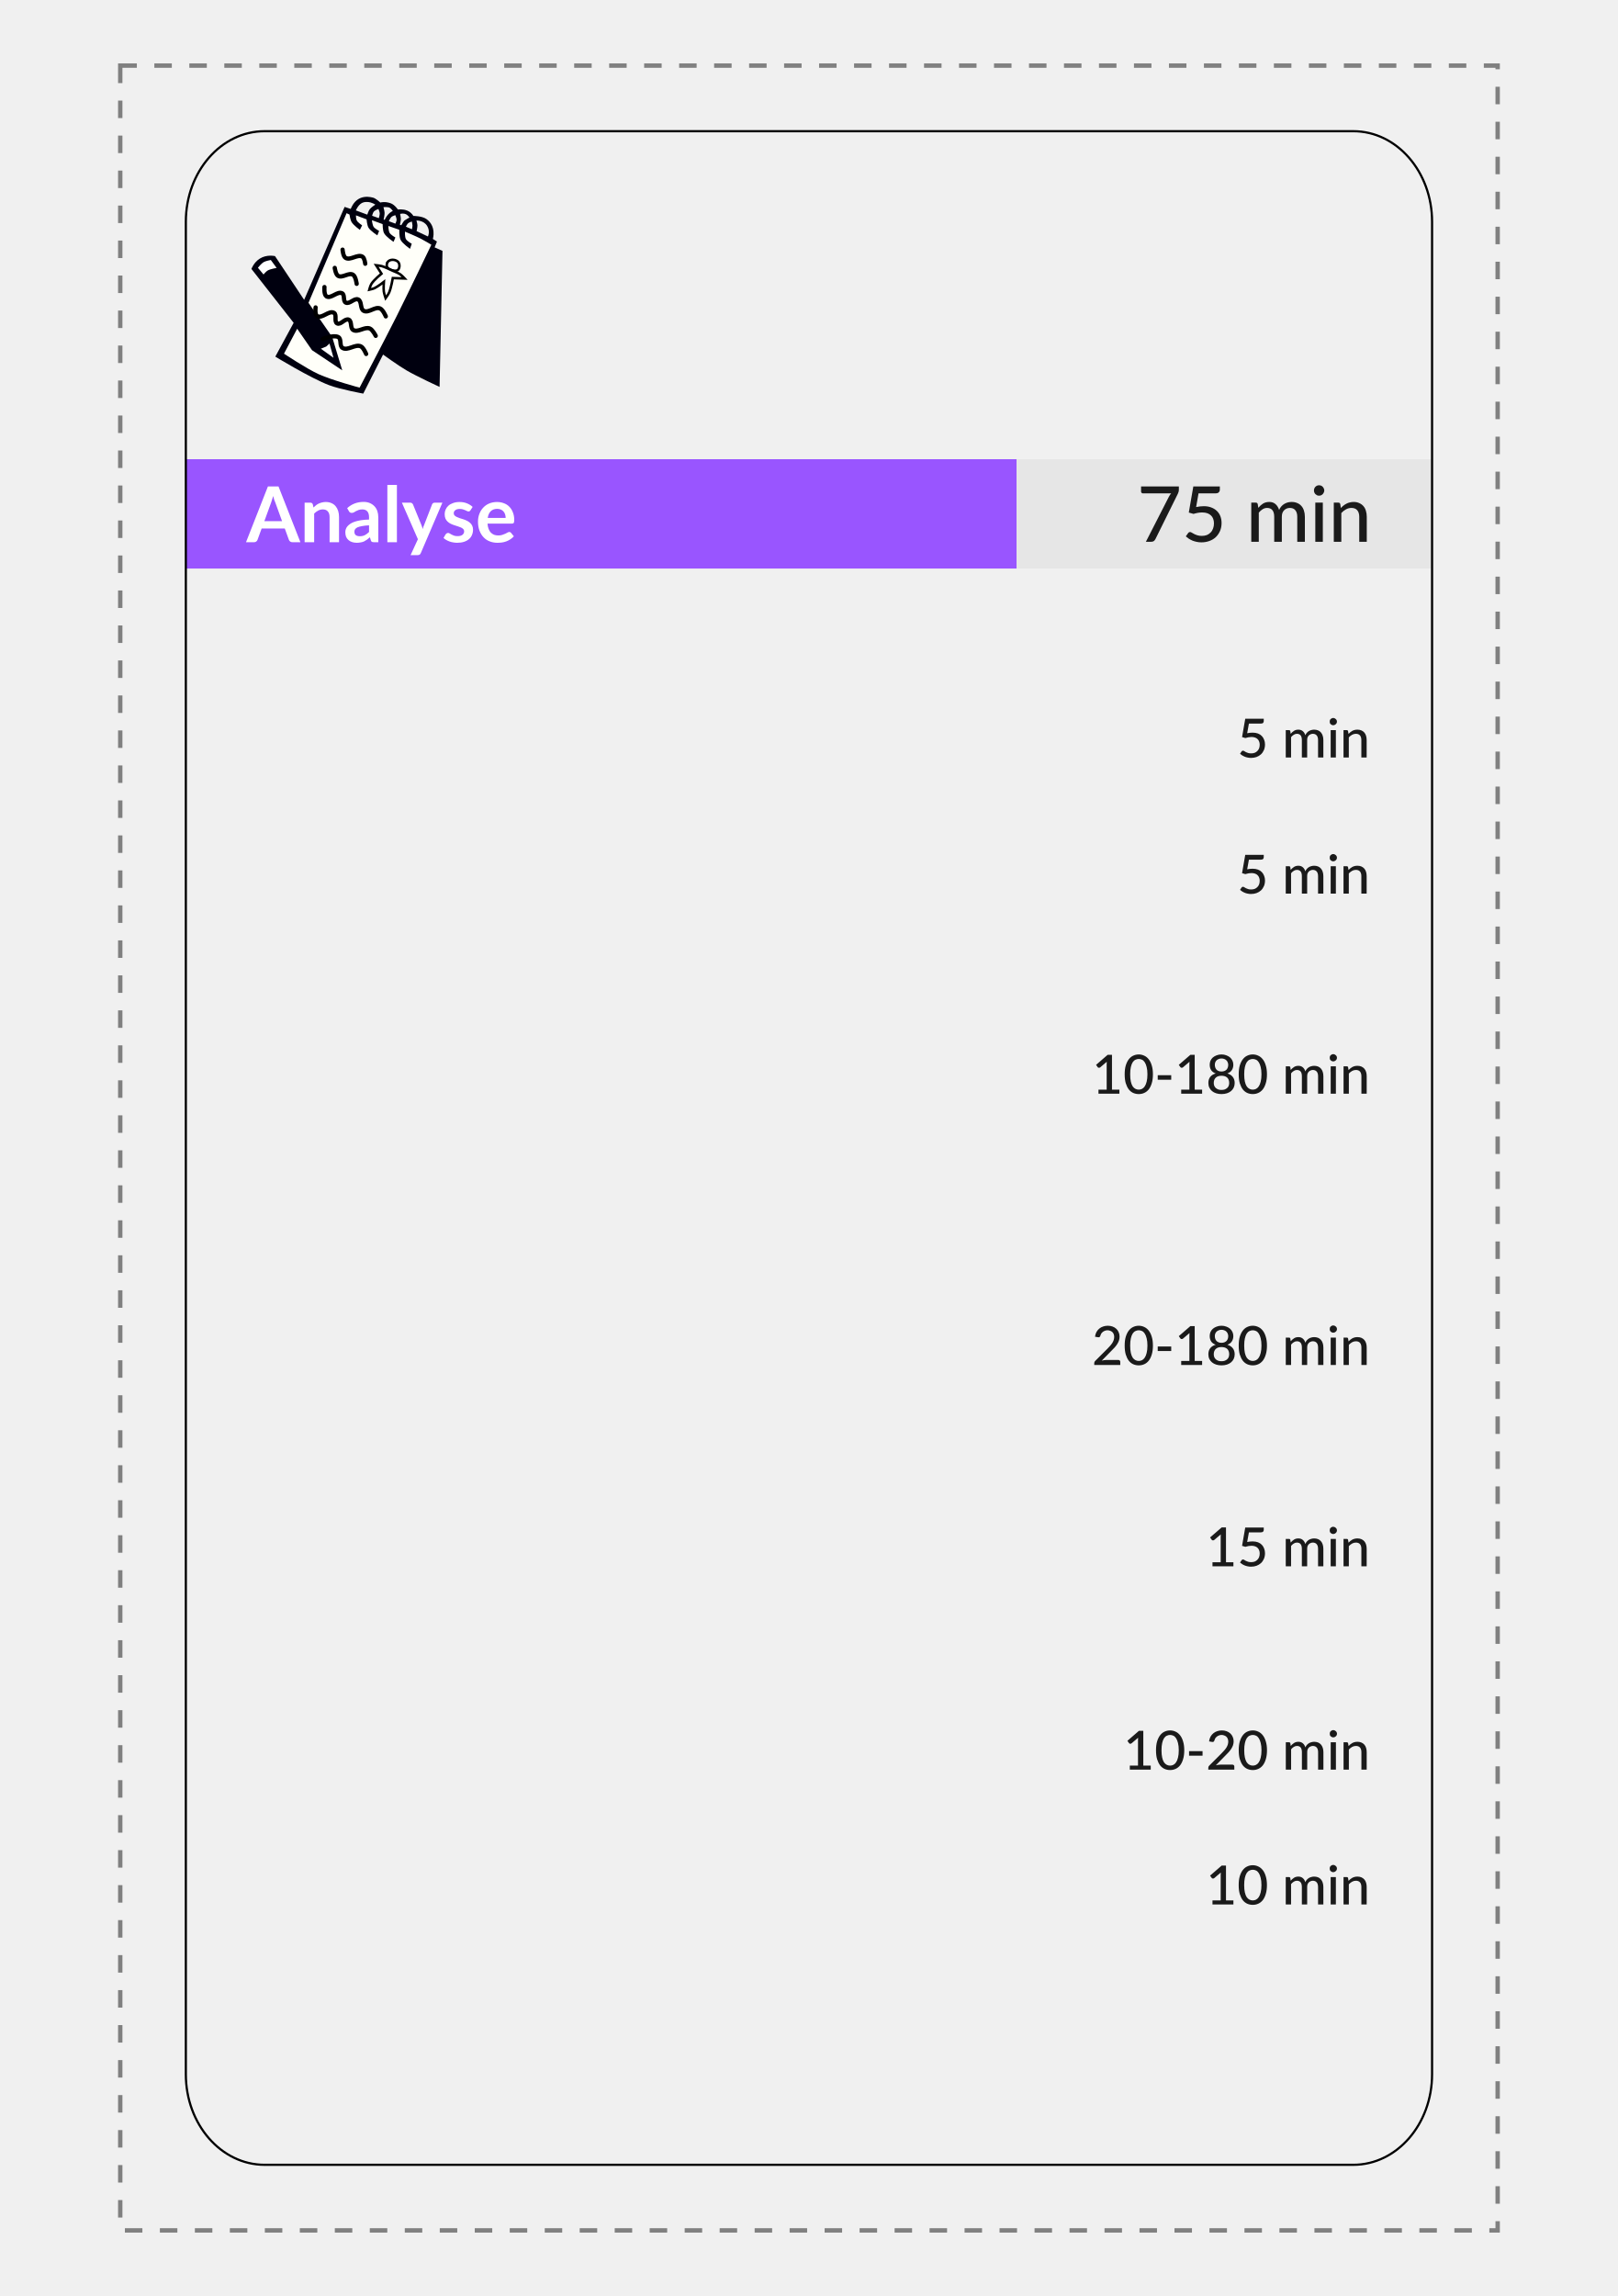
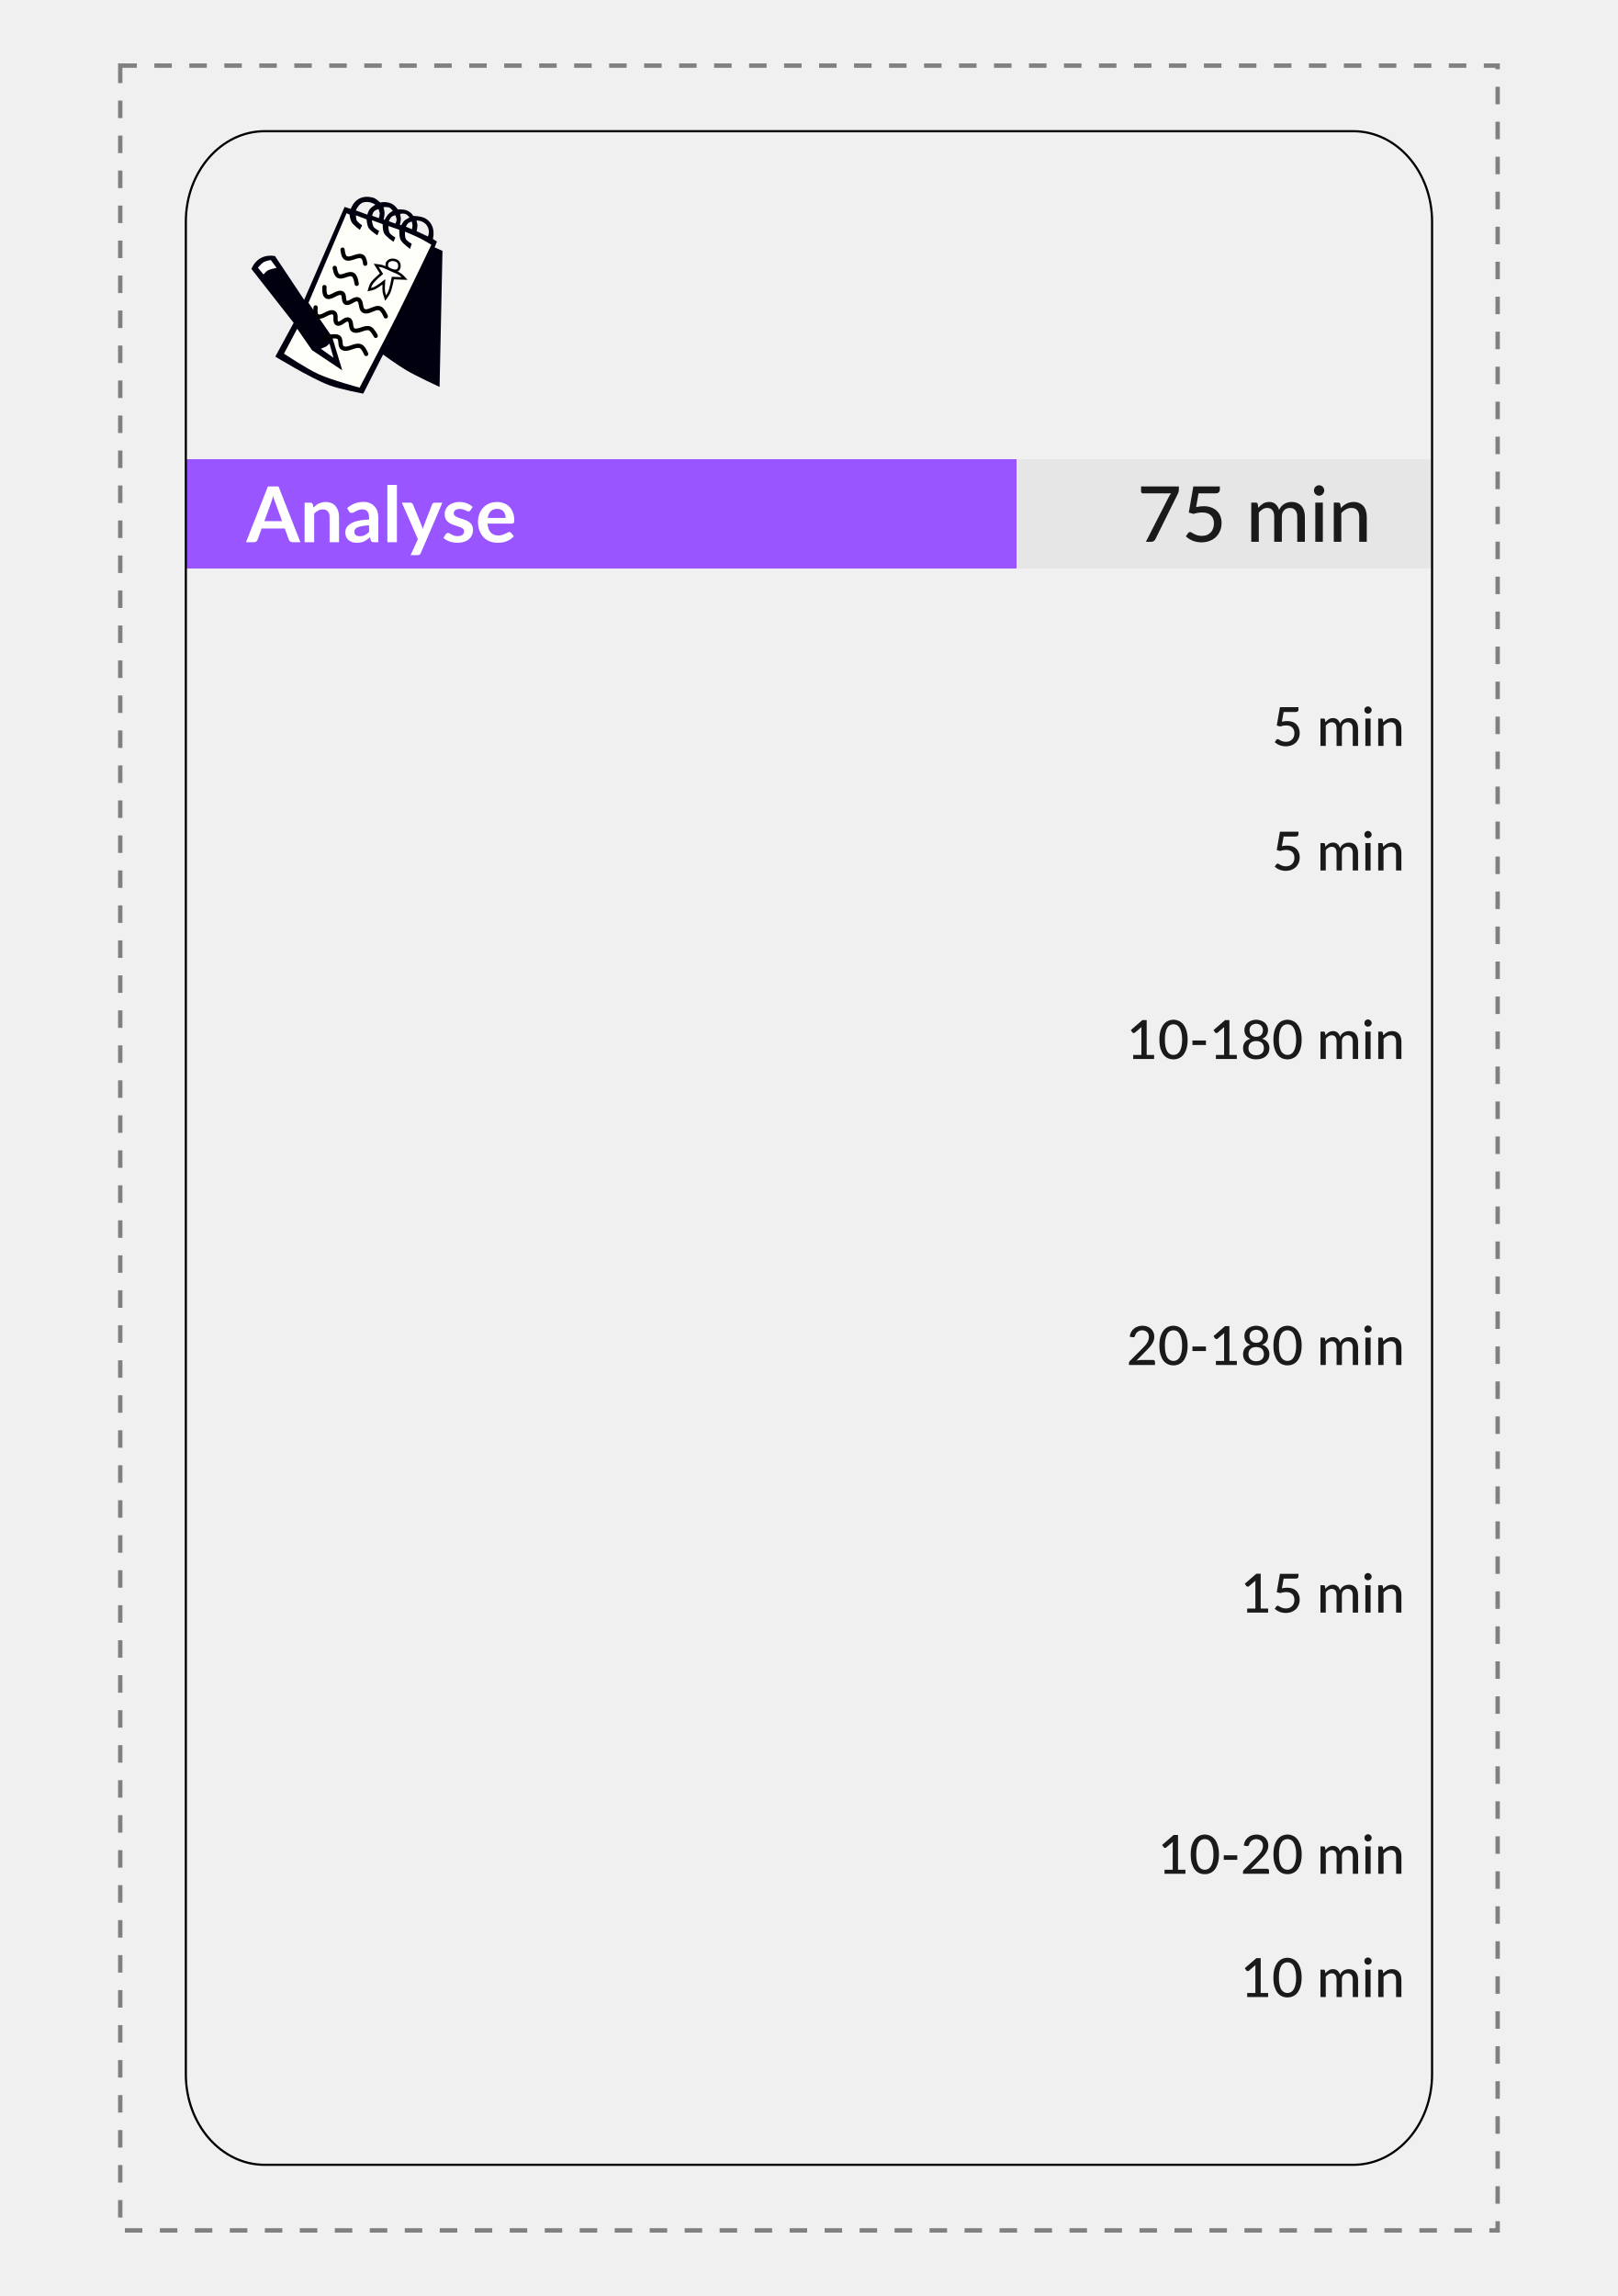
<svg xmlns="http://www.w3.org/2000/svg" xmlns:xlink="http://www.w3.org/1999/xlink" width="74mm" height="105mm" viewBox="0 0 262.205 372.047" id="svg2" version="1.1" enable-background="new">
  <defs id="defs4" />
  <g id="layer1" transform="translate(0,-680.315)" style="display:inline">
    <path style="fill:none;fill-rule:evenodd;stroke:#808080;stroke-width:0.709;stroke-linecap:butt;stroke-linejoin:miter;stroke-miterlimit:4;stroke-dasharray:2.835, 2.835;stroke-dashoffset:0;stroke-opacity:1" d="m 19.488,690.945 0,350.787 223.228,0 0,-350.787 z" id="path3350" transform="translate(4.3385302e-7,8.6660179e-6)" />
  </g>
  <g id="layer2" style="display:inline">
    <path style="fill:none;fill-opacity:1;stroke:none;stroke-width:0.709;stroke-miterlimit:4;stroke-dasharray:2.835, 2.835;stroke-dashoffset:0;stroke-opacity:1" d="m 42.884,21.259 c -7.071,0 -12.766,6.545 -12.766,14.674 l 0,38.477 201.969,0 0,-38.477 c 0,-8.129 -5.692,-14.674 -12.764,-14.674 l -176.439,0 z" id="rect4195-3" />
  </g>
  <g id="layer8" style="display:inline">
    <rect style="display:inline;fill:#9955ff;fill-opacity:1;stroke:none;stroke-width:1;stroke-miterlimit:4;stroke-dasharray:none;stroke-dashoffset:0;stroke-opacity:1" id="rect4178" width="134.646" height="17.717" x="30.118" y="74.409" />
-     <text xml:space="preserve" style="font-style:normal;font-weight:normal;font-size:11.25px;line-height:125%;font-family:sans-serif;letter-spacing:0px;word-spacing:0px;display:inline;fill:#000000;fill-opacity:1;stroke:none;stroke-width:1px;stroke-linecap:butt;stroke-linejoin:miter;stroke-opacity:1" x="39.935" y="87.861" id="text4180">
-       <tspan id="tspan4182" x="39.935" y="87.861" style="font-style:normal;font-variant:normal;font-weight:bold;font-stretch:normal;font-size:12.5px;font-family:Lato;-inkscape-font-specification:'Lato Bold';fill:#ffffff">Analyse</tspan>
+     <text xml:space="preserve" style="font-style:normal;font-weight:normal;line-height:0%;font-family:sans-serif;letter-spacing:0px;word-spacing:0px;display:inline;fill:#000000;fill-opacity:1;stroke:none;stroke-width:1px;stroke-linecap:butt;stroke-linejoin:miter;stroke-opacity:1" x="39.935" y="87.861" id="text4180">
+       <tspan id="tspan4182" x="39.935" y="87.861" style="font-style:normal;font-variant:normal;font-weight:bold;font-stretch:normal;font-size:12.5px;line-height:1.25;font-family:Lato;-inkscape-font-specification:'Lato Bold';fill:#ffffff">Analyse</tspan>
    </text>
    <rect y="74.409" x="164.764" height="17.717" width="67.323" id="rect4191" style="display:inline;fill:#e6e6e6;fill-opacity:1;stroke:none;stroke-width:1;stroke-miterlimit:4;stroke-dasharray:none;stroke-dashoffset:0;stroke-opacity:1" />
-     <text xml:space="preserve" style="font-style:normal;font-weight:normal;font-size:12.5px;line-height:125%;font-family:sans-serif;letter-spacing:0px;word-spacing:0px;fill:#1a1a1a;fill-opacity:1;stroke:none;stroke-width:1px;stroke-linecap:butt;stroke-linejoin:miter;stroke-opacity:1" x="184.268" y="87.79" id="text4193">
-       <tspan id="tspan4195" x="184.268" y="87.79" style="font-style:normal;font-variant:normal;font-weight:500;font-stretch:normal;font-size:12.5px;font-family:Lato;-inkscape-font-specification:'Lato Medium';fill:#1a1a1a">75 min</tspan>
+     <text xml:space="preserve" style="font-style:normal;font-weight:normal;line-height:0%;font-family:sans-serif;letter-spacing:0px;word-spacing:0px;fill:#1a1a1a;fill-opacity:1;stroke:none;stroke-width:1px;stroke-linecap:butt;stroke-linejoin:miter;stroke-opacity:1" x="184.268" y="87.79" id="text4193">
+       <tspan id="tspan4195" x="184.268" y="87.79" style="font-style:normal;font-variant:normal;font-weight:500;font-stretch:normal;font-size:12.5px;line-height:1.25;font-family:Lato;-inkscape-font-specification:'Lato Medium';fill:#1a1a1a">75 min</tspan>
    </text>
  </g>
  <g id="layer7">
    <path style="fill:none;fill-rule:evenodd;stroke:none;stroke-width:1px;stroke-linecap:butt;stroke-linejoin:miter;stroke-opacity:1" d="m 99.213,31.89 0,31.89 122.244,0 0,-31.89 z" id="path4300" />
-     <flowRoot xml:space="preserve" style="font-style:normal;font-weight:normal;font-size:12.5px;line-height:125%;font-family:sans-serif;text-align:end;letter-spacing:0px;word-spacing:0px;text-anchor:end;fill:#000000;fill-opacity:1;stroke:none;stroke-width:1px;stroke-linecap:butt;stroke-linejoin:miter;stroke-opacity:1" id="flowRoot4271" transform="translate(-3.4125e-4,6.249281)">
+     <flowRoot xml:space="preserve" style="font-style:normal;font-weight:normal;line-height:0.01%;font-family:sans-serif;text-align:end;letter-spacing:0px;word-spacing:0px;text-anchor:end;fill:#000000;fill-opacity:1;stroke:none;stroke-width:1px;stroke-linecap:butt;stroke-linejoin:miter;stroke-opacity:1" id="flowRoot4271" transform="translate(-3.4125e-4,6.249281)">
      <flowRegion id="flowRegion4273">
        <use x="0" y="0" xlink:href="#path4300" id="use4275" width="100%" height="100%" />
      </flowRegion>
-       <flowPara style="font-style:normal;font-variant:normal;font-weight:bold;font-stretch:normal;font-size:13.375px;font-family:Roboto;-inkscape-font-specification:'Roboto Bold';text-align:end;text-anchor:end" id="flowPara4277">Simple Ethnography</flowPara>
+       <flowPara style="font-style:normal;font-variant:normal;font-weight:bold;font-stretch:normal;font-size:13.375px;line-height:1.25;font-family:Roboto;-inkscape-font-specification:'Roboto Bold';text-align:end;text-anchor:end" id="flowPara4277">Simple Ethnography</flowPara>
    </flowRoot>
  </g>
  <g id="layer6" style="display:inline">
    <path style="fill:none;fill-rule:evenodd;stroke:none;stroke-width:1px;stroke-linecap:butt;stroke-linejoin:miter;stroke-opacity:1" d="m 40.748,31.89 0,31.89 53.15,0 0,-31.89 z" id="path4213" />
    <g transform="matrix(0.7135382,0,0,0.7135382,-175.5113,-100.2791)" id="layer29">
      <g id="g1150">
        <path id="path1096" transform="matrix(0.2645833,0,0,0.2645833,303.0802,185.2303)" d="M 98.871,0.002 C 96.594,0.039 94.315,0.537 92.188,1.729 87.244,4.497 85.25,10.416 85.25,10.416 L 80,8.666 45.25,88.416 l -25,-37.5 c 0,0 -6.952,-1.711 -13.043,2.119 C 1.965,56.332 0,61.916 0,61.916 l 36.25,46.25 -15.75,29 c 0,0 29.863,18.284 46.125,24.5 9.421,3.601 29.375,7.25 29.375,7.25 l 17,-33.5 c 0,0 13.055,9.443 20,13.5 9.171,5.357 28.5,14.25 28.5,14.25 l 2.5,-116.75 -6.75,-3 2,-5 -3.5,-2.25 c 0,0 3.334,-10.966 -5.688,-17.188 C 146.368,16.431 139,16.416 139,16.416 c 0,0 -1.548,-2.952 -5.125,-4.5 -3.815,-1.651 -8.125,-1 -8.125,-1 0,0 -2.766,-4.092 -6.062,-5.313 -5.207,-1.928 -9.062,-0.688 -9.062,-0.688 0,0 -3.779,-3.555 -6.188,-4.187 C 102.952,0.338 101.404,0.076 99.846,0.014 99.521,7.87985e-4 99.196,-0.003 98.871,0.002 Z m 0.518,4.424 c 4.072,0.14 6.955,2.312 6.955,2.312 0,0 -3.521,2.263 -4.773,3.889 -1.046,1.358 -2.121,4.686 -2.121,4.686 l -9.811,-3.625 c 0,0 2.409,-6 6.762,-6.982 1.045,-0.236 2.049,-0.312 2.988,-0.279 z M 115.342,8.805 c 1.106,0.019 2.408,0.129 3.199,0.496 1.209,0.562 2.83,2.828 2.83,2.828 0,0 -2.211,0.985 -4.08,3.08 -1.698,1.903 -2.908,4.586 -2.908,4.586 l -0.914,-0.289 c 0,0 0.877,-3.779 0.83,-5.697 -0.041,-1.681 -0.973,-4.949 -0.973,-4.949 0,0 0.91,-0.073 2.016,-0.055 z m -6.346,1.646 c 0,0 1.077,2.418 1.148,3.711 0.078,1.408 -0.795,4.154 -0.795,4.154 l -5.746,-2.033 c 0,0 0.627,-2.68 1.504,-3.668 0.985,-1.11 3.889,-2.164 3.889,-2.164 z m 21.016,3.936 c 0.814,0.014 1.753,0.156 2.672,0.572 1.582,0.717 3.006,2.828 3.006,2.828 0,0 -2.945,1.53 -4.273,2.512 -0.725,0.536 -2.789,4.104 -2.789,4.104 l -1.199,-0.449 c 0,0 0.794,-3.13 0.826,-4.73 0.03,-1.523 -0.607,-4.529 -0.607,-4.529 0,0 1.009,-0.33 2.365,-0.307 z m -6.52,1.367 c 0,0 1.167,2.597 1.148,3.977 -0.015,1.156 -1.051,3.307 -1.051,3.307 l -5.641,-2.078 c 0,0 1.188,-2.742 2.271,-3.703 0.898,-0.796 3.271,-1.502 3.271,-1.502 z m 18.17,4.58 c 0,0 6.088,-0.264 9.115,4.555 2.951,4.698 0.732,9.162 0.732,9.162 l -9.723,-4.598 c 0,0 0.753,-3.283 0.707,-4.949 -0.039,-1.417 -0.832,-4.17 -0.832,-4.17 z m -3.98,0.863 c 0,0 0.587,2.382 0.592,3.598 0.004,1.039 -0.482,3.078 -0.482,3.078 l -5.195,-2.221 c 0,0 0.992,-2.152 1.855,-2.916 0.893,-0.79 3.23,-1.539 3.23,-1.539 z" style="fill:#00000f;fill-opacity:1;stroke:none;stroke-width:1px;stroke-linecap:butt;stroke-linejoin:miter;stroke-opacity:1" />
        <path style="fill:#ffffff;fill-opacity:1;stroke:none;stroke-width:0.265px;stroke-linecap:butt;stroke-linejoin:miter;stroke-opacity:1" d="m 304.553,201.342 c 0,0 0.769,-0.963 1.288,-1.27 0.492,-0.291 1.643,-0.49 1.643,-0.49 l 1.317,1.8 c 0,0 -1.414,0.231 -2.023,0.58 -0.381,0.218 -0.953,0.908 -0.953,0.908 z" id="path1098" />
        <path style="fill:#ffffff;fill-opacity:1;stroke:none;stroke-width:0.265px;stroke-linecap:butt;stroke-linejoin:miter;stroke-opacity:1" d="m 318.846,219.73 1.216,-0.491 0.748,-0.678 0.912,3.227 z" id="path1100" />
        <path style="fill:#fffff9;fill-opacity:1;stroke:none;stroke-width:0.265px;stroke-linecap:butt;stroke-linejoin:miter;stroke-opacity:1" d="m 316.04,209.3 5.379,7.764 2.292,7.577 -6.876,-4.584 -3.368,-4.864 -2.993,5.659 c 0,0 5.116,3.413 7.905,4.677 2.959,1.342 9.261,3.04 9.261,3.04 0,0 5.62,-10.66 8.325,-16.043 2.732,-5.436 7.982,-16.412 7.982,-16.412 0,0 -1.583,-0.956 -2.407,-1.374 -1.168,-0.592 -3.587,-1.602 -3.587,-1.602 0,0 -0.065,1.19 0.21,1.684 0.278,0.499 1.333,1.076 1.333,1.076 l -0.398,1.146 c 0,0 -1.706,-1.171 -2.152,-2.058 -0.342,-0.681 -0.281,-2.268 -0.281,-2.268 l -2.479,-0.865 c 0,0 0.01,1.111 0.281,1.567 0.286,0.482 1.31,1.052 1.31,1.052 l -0.421,0.982 c 0,0 -1.691,-1.11 -2.152,-1.964 -0.33,-0.611 -0.327,-2.058 -0.327,-2.058 l -2.432,-0.889 c 0,0 0.104,1.087 0.398,1.52 0.288,0.424 1.239,0.912 1.239,0.912 l -0.398,1.006 c 0,0 -1.552,-0.974 -2.011,-1.731 -0.336,-0.554 -0.444,-1.894 -0.444,-1.894 l -2.409,-0.912 c 0,0 -0.001,0.822 0.187,1.169 0.261,0.48 1.216,1.099 1.216,1.099 l -0.515,1.029 c 0,0 -1.426,-1.024 -1.871,-1.754 -0.312,-0.512 -0.491,-1.731 -0.491,-1.731 l -0.655,-0.304 z" id="path1102" />
        <path style="fill:none;stroke:#000000;stroke-width:0.965;stroke-linecap:round;stroke-linejoin:miter;stroke-miterlimit:4;stroke-dasharray:none;stroke-opacity:1" d="m 323.78,197.233 c 0,0 0.11,1.487 0.655,1.847 1.081,0.716 2.793,-0.936 3.882,-0.234 0.477,0.308 0.608,1.59 0.608,1.59" id="path1118" />
        <path style="fill:none;stroke:#000000;stroke-width:0.965;stroke-linecap:round;stroke-linejoin:miter;stroke-miterlimit:4;stroke-dasharray:none;stroke-opacity:1" d="m 322.003,201.372 c 0,0 0.196,1.459 0.748,1.801 0.97,0.6 2.449,-0.842 3.414,-0.234 0.625,0.393 0.819,2.058 0.819,2.058" id="path1120" />
        <path style="fill:none;stroke:#000000;stroke-width:0.965;stroke-linecap:round;stroke-linejoin:miter;stroke-miterlimit:4;stroke-dasharray:none;stroke-opacity:1" d="m 319.664,205.722 c 0,0 -0.152,1.707 0.444,2.105 1.01,0.673 2.516,-1.267 3.578,-0.678 0.658,0.365 0.15,1.758 0.819,2.105 0.863,0.447 1.95,-1.115 2.83,-0.702 0.861,0.405 0.399,2.125 1.239,2.572 1.106,0.588 2.564,-1.025 3.718,-0.538 0.684,0.288 1.31,1.801 1.31,1.801" id="path1122" />
        <path style="fill:none;stroke:#000000;stroke-width:0.965;stroke-linecap:round;stroke-linejoin:miter;stroke-miterlimit:4;stroke-dasharray:none;stroke-opacity:1" d="m 317.653,210.352 c 0,0 -0.21,1.564 0.327,1.941 1.07,0.751 2.746,-1.388 3.859,-0.702 0.706,0.435 -0.03,1.997 0.702,2.385 0.817,0.434 1.802,-1.226 2.643,-0.842 0.772,0.352 0.277,1.903 1.006,2.339 1.088,0.651 2.623,-0.826 3.789,-0.327 0.653,0.279 1.333,1.66 1.333,1.66" id="path1124" />
        <path style="fill:none;stroke:#000000;stroke-width:0.965;stroke-linecap:round;stroke-linejoin:miter;stroke-miterlimit:4;stroke-dasharray:none;stroke-opacity:1" d="m 329.136,220.923 c 0,0 -0.577,-1.432 -1.216,-1.731 -1.262,-0.589 -2.986,1.095 -4.163,0.351 -0.732,-0.463 -0.174,-1.979 -0.912,-2.432 -1.023,-0.628 -3.578,0.398 -3.578,0.398" id="path1126" />
        <path style="fill:#ffffff;fill-opacity:1;stroke:#000000;stroke-width:0.565;stroke-linecap:butt;stroke-linejoin:miter;stroke-miterlimit:4;stroke-dasharray:none;stroke-opacity:1" d="m 333.836,200.53 c 0.051,-0.275 0.196,-0.559 0.421,-0.725 0.302,-0.224 0.725,-0.298 1.099,-0.257 0.395,0.043 0.823,0.208 1.076,0.514 0.216,0.261 0.289,0.645 0.257,0.982 -0.029,0.309 -0.142,0.666 -0.398,0.842 -0.283,0.196 -0.692,0.152 -1.029,0.082 -0.485,-0.101 -1.023,-0.298 -1.31,-0.702 -0.144,-0.203 -0.162,-0.492 -0.117,-0.737 z" id="path1128" />
        <path style="fill:#fffffb;fill-opacity:1;stroke:#000000;stroke-width:0.565;stroke-linecap:butt;stroke-linejoin:miter;stroke-miterlimit:4;stroke-dasharray:none;stroke-opacity:1" d="m 331.396,200.773 c 0,0 0.845,0.081 1.254,0.189 0.45,0.119 0.875,0.322 1.304,0.504 0.411,0.174 0.811,0.373 1.216,0.561 0.552,0.257 1.149,0.438 1.654,0.778 0.398,0.268 1.059,0.976 1.059,0.976 l -2.689,-0.093 c 0,0 -0.384,2.214 -0.819,3.239 -0.202,0.477 -0.819,1.321 -0.819,1.321 0,0 -0.342,-1 -0.409,-1.52 -0.093,-0.719 0.012,-2.175 0.012,-2.175 0,0 -1.355,1.064 -2.128,1.427 -0.375,0.176 -1.193,0.351 -1.193,0.351 0,0 0.253,-0.95 0.514,-1.356 0.581,-0.904 2.268,-2.292 2.268,-2.292 z" id="path1130" />
      </g>
    </g>
  </g>
  <g id="layer5" style="display:inline">
    <rect style="fill:none;fill-opacity:1;stroke:#000000;stroke-width:0.354;stroke-miterlimit:4;stroke-dasharray:none;stroke-dashoffset:0;stroke-opacity:1" id="rect4187" width="201.969" height="329.528" x="30.118" y="21.26" ry="14.674" rx="12.764" />
  </g>
  <g id="layer9" style="display:inline">
-     <text xml:space="preserve" style="font-style:normal;font-weight:normal;font-size:12.5px;line-height:125%;font-family:sans-serif;letter-spacing:0px;word-spacing:0px;fill:#000000;fill-opacity:1;stroke:none;stroke-width:1px;stroke-linecap:butt;stroke-linejoin:miter;stroke-opacity:1" x="-62.225" y="132.692" id="text6165">
-       <tspan id="tspan6167" x="-62.225" y="132.692" />
+     <text xml:space="preserve" style="font-style:normal;font-weight:normal;line-height:0%;font-family:sans-serif;letter-spacing:0px;word-spacing:0px;fill:#000000;fill-opacity:1;stroke:none;stroke-width:1px;stroke-linecap:butt;stroke-linejoin:miter;stroke-opacity:1" x="-62.225" y="132.692" id="text6165">
+       <tspan id="tspan6167" x="-62.225" y="132.692" style="font-size:12.5px;line-height:1.25"> </tspan>
    </text>
-     <path style="fill:none;fill-rule:evenodd;stroke:none;stroke-width:1px;stroke-linecap:butt;stroke-linejoin:miter;stroke-opacity:1" d="m 40.748,102.756 0,237.402 143.504,0 0,-237.402 -143.504,0" id="path4245" />
-     <flowRoot xml:space="preserve" style="font-style:normal;font-weight:normal;font-size:8.75px;line-height:125%;font-family:sans-serif;letter-spacing:0px;word-spacing:0px;fill:#000000;fill-opacity:1;stroke:none;stroke-width:1px;stroke-linecap:butt;stroke-linejoin:miter;stroke-opacity:1" id="flowRoot4251">
+     <path style="fill:none;fill-rule:evenodd;stroke:none;stroke-width:1.077px;stroke-linecap:butt;stroke-linejoin:miter;stroke-opacity:1" d="M 34.119,95.464 V 348.368 H 190.493 V 95.464 H 34.119" id="path4245" />
+     <flowRoot xml:space="preserve" style="font-style:normal;font-weight:normal;line-height:0.85;font-family:sans-serif;letter-spacing:0px;word-spacing:0px;fill:#000000;fill-opacity:1;stroke:none;stroke-width:1px;stroke-linecap:butt;stroke-linejoin:miter;stroke-opacity:1" id="flowRoot4251" transform="translate(0,5.303301)">
      <flowRegion id="flowRegion4253">
        <use x="0" y="0" xlink:href="#path4245" id="use4255" width="100%" height="100%" />
      </flowRegion>
-       <flowPara id="flowPara4257" style="font-style:normal;font-variant:normal;font-weight:bold;font-stretch:normal;font-family:Roboto;-inkscape-font-specification:'Roboto Bold';fill:#999999;fill-opacity:1">Etapes</flowPara>
-       <flowPara style="font-style:normal;font-variant:normal;font-weight:normal;font-stretch:normal;font-family:Lato;-inkscape-font-specification:Lato;fill:#1a1a1a;fill-opacity:1" id="flowPara4375">Expliquer le problème et la situation</flowPara>
-       <flowPara style="font-style:normal;font-variant:normal;font-weight:normal;font-stretch:normal;font-family:Lato;-inkscape-font-specification:Lato;fill:#1a1a1a;fill-opacity:1" id="flowPara4401" />
-       <flowPara style="font-style:normal;font-variant:normal;font-weight:normal;font-stretch:normal;font-family:Lato;-inkscape-font-specification:Lato;fill:#1a1a1a;fill-opacity:1" id="flowPara4403">Identifier les sites à observer et les personnes à suivre</flowPara>
-       <flowPara style="font-style:normal;font-variant:normal;font-weight:normal;font-stretch:normal;font-family:Lato;-inkscape-font-specification:Lato;fill:#1a1a1a;fill-opacity:1" id="flowPara4407" />
-       <flowPara style="font-style:normal;font-variant:normal;font-weight:normal;font-stretch:normal;font-family:Lato;-inkscape-font-specification:Lato;fill:#1a1a1a;fill-opacity:1" id="flowPara4449">Visiter les sites et observer les interacti-</flowPara>
-       <flowPara style="font-style:normal;font-variant:normal;font-weight:normal;font-stretch:normal;font-family:Lato;-inkscape-font-specification:Lato;fill:#1a1a1a;fill-opacity:1" id="flowPara4457">ons et activités sans parler. Enregistrer les détails et les réflexions internes</flowPara>
-       <flowPara style="font-style:normal;font-variant:normal;font-weight:normal;font-stretch:normal;font-family:Lato;-inkscape-font-specification:Lato;fill:#1a1a1a;fill-opacity:1" id="flowPara4411" />
-       <flowPara style="font-style:normal;font-variant:normal;font-weight:normal;font-stretch:normal;font-family:Lato;-inkscape-font-specification:Lato;fill:#1a1a1a;fill-opacity:1" id="flowPara4413">Sélectionner les comportements qui répondent au défi et interviewer les personnes concernées</flowPara>
-       <flowPara style="font-style:normal;font-variant:normal;font-weight:normal;font-stretch:normal;font-family:Lato;-inkscape-font-specification:Lato;fill:#1a1a1a;fill-opacity:1" id="flowPara4415" />
-       <flowPara style="font-style:normal;font-variant:normal;font-weight:normal;font-stretch:normal;font-family:Lato;-inkscape-font-specification:Lato;fill:#1a1a1a;fill-opacity:1" id="flowPara4417">Regroupement et utilisation de 1-2-4-All pour comparer les notes et trouver des modèles.</flowPara>
-       <flowPara style="font-style:normal;font-variant:normal;font-weight:normal;font-stretch:normal;font-family:Lato;-inkscape-font-specification:Lato;fill:#1a1a1a;fill-opacity:1" id="flowPara4419" />
-       <flowPara style="font-style:normal;font-variant:normal;font-weight:normal;font-stretch:normal;font-family:Lato;-inkscape-font-specification:Lato;fill:#1a1a1a;fill-opacity:1" id="flowPara4421">Rédiger les observations</flowPara>
-       <flowPara style="font-style:normal;font-variant:normal;font-weight:normal;font-stretch:normal;font-family:Lato;-inkscape-font-specification:Lato;fill:#1a1a1a;fill-opacity:1" id="flowPara4423" />
-       <flowPara style="font-style:normal;font-variant:normal;font-weight:normal;font-stretch:normal;font-family:Lato;-inkscape-font-specification:Lato;fill:#1a1a1a;fill-opacity:1" id="flowPara4437">Alimenter en informations les efforts de brainstorming et de prototypage</flowPara>
-       <flowPara style="font-style:normal;font-variant:normal;font-weight:normal;font-stretch:normal;font-family:Lato;-inkscape-font-specification:Lato;fill:#1a1a1a;fill-opacity:1" id="flowPara4443">(Repeat process as needed)</flowPara>
+       <flowPara id="flowPara4257" style="font-style:normal;font-variant:normal;font-weight:bold;font-stretch:normal;font-size:8.75px;font-family:Roboto;-inkscape-font-specification:'Roboto Bold';fill:#999999;fill-opacity:1">Etapes</flowPara>
+       <flowPara style="font-style:normal;font-variant:normal;font-weight:normal;font-stretch:normal;font-size:8.75px;font-family:Lato;-inkscape-font-specification:Lato;fill:#1a1a1a;fill-opacity:1" id="flowPara4375">Expliquer le problème et la situation</flowPara>
+       <flowPara style="font-style:normal;font-variant:normal;font-weight:normal;font-stretch:normal;font-size:8.75px;font-family:Lato;-inkscape-font-specification:Lato;fill:#1a1a1a;fill-opacity:1" id="flowPara4401"> </flowPara>
+       <flowPara style="font-style:normal;font-variant:normal;font-weight:normal;font-stretch:normal;font-size:8.75px;font-family:Lato;-inkscape-font-specification:Lato;fill:#1a1a1a;fill-opacity:1" id="flowPara4403">Identifier les sites à observer et les personnes à suivre</flowPara>
+       <flowPara style="font-style:normal;font-variant:normal;font-weight:normal;font-stretch:normal;font-size:8.75px;font-family:Lato;-inkscape-font-specification:Lato;fill:#1a1a1a;fill-opacity:1" id="flowPara4407"> </flowPara>
+       <flowPara style="font-style:normal;font-variant:normal;font-weight:normal;font-stretch:normal;font-size:8.75px;font-family:Lato;-inkscape-font-specification:Lato;fill:#1a1a1a;fill-opacity:1" id="flowPara4449">Visiter les sites et observer les </flowPara>
+       <flowPara style="font-style:normal;font-variant:normal;font-weight:normal;font-stretch:normal;font-size:8.75px;font-family:Lato;-inkscape-font-specification:Lato;fill:#1a1a1a;fill-opacity:1" id="flowPara4457">interactions et activités sans parler. Enregistrer les détails </flowPara>
+       <flowPara style="font-style:normal;font-variant:normal;font-weight:normal;font-stretch:normal;font-size:8.75px;font-family:Lato;-inkscape-font-specification:Lato;fill:#1a1a1a;fill-opacity:1" id="flowPara1">et les réflexions internes</flowPara>
+       <flowPara style="font-style:normal;font-variant:normal;font-weight:normal;font-stretch:normal;font-size:8.75px;font-family:Lato;-inkscape-font-specification:Lato;fill:#1a1a1a;fill-opacity:1" id="flowPara4411"> </flowPara>
+       <flowPara style="font-style:normal;font-variant:normal;font-weight:normal;font-stretch:normal;font-size:8.75px;font-family:Lato;-inkscape-font-specification:Lato;fill:#1a1a1a;fill-opacity:1" id="flowPara4413">Sélectionner les comportements qui répondent au défi et interviewer les personnes concernées</flowPara>
+       <flowPara style="font-style:normal;font-variant:normal;font-weight:normal;font-stretch:normal;font-size:8.75px;font-family:Lato;-inkscape-font-specification:Lato;fill:#1a1a1a;fill-opacity:1" id="flowPara4415"> </flowPara>
+       <flowPara style="font-style:normal;font-variant:normal;font-weight:normal;font-stretch:normal;font-size:8.75px;font-family:Lato;-inkscape-font-specification:Lato;fill:#1a1a1a;fill-opacity:1" id="flowPara4417">Regroupement et utilisation de 1-2-4-All pour comparer les notes et trouver des modèles.</flowPara>
+       <flowPara style="font-style:normal;font-variant:normal;font-weight:normal;font-stretch:normal;font-size:8.75px;font-family:Lato;-inkscape-font-specification:Lato;fill:#1a1a1a;fill-opacity:1" id="flowPara4419"> </flowPara>
+       <flowPara style="font-style:normal;font-variant:normal;font-weight:normal;font-stretch:normal;font-size:8.75px;font-family:Lato;-inkscape-font-specification:Lato;fill:#1a1a1a;fill-opacity:1" id="flowPara4421">Rédiger les observations</flowPara>
+       <flowPara style="font-style:normal;font-variant:normal;font-weight:normal;font-stretch:normal;font-size:8.75px;font-family:Lato;-inkscape-font-specification:Lato;fill:#1a1a1a;fill-opacity:1" id="flowPara4423"> </flowPara>
+       <flowPara style="font-style:normal;font-variant:normal;font-weight:normal;font-stretch:normal;font-size:8.75px;font-family:Lato;-inkscape-font-specification:Lato;fill:#1a1a1a;fill-opacity:1" id="flowPara4437">Alimenter en informations les efforts de brainstorming et de prototypage</flowPara>
+       <flowPara style="font-style:normal;font-variant:normal;font-weight:normal;font-stretch:normal;font-size:8.75px;font-family:Lato;-inkscape-font-specification:Lato;fill:#1a1a1a;fill-opacity:1" id="flowPara4443">(Repeat process as needed)</flowPara>
    </flowRoot>
-     <text xml:space="preserve" style="font-style:normal;font-weight:normal;font-size:8.75px;line-height:125%;font-family:sans-serif;letter-spacing:0px;word-spacing:0px;fill:#000000;fill-opacity:1;stroke:none;stroke-width:1px;stroke-linecap:butt;stroke-linejoin:miter;stroke-opacity:1" x="93.898" y="183.547" id="text4267">
-       <tspan id="tspan4269" x="93.898" y="183.547" />
+     <text xml:space="preserve" style="font-style:normal;font-weight:normal;line-height:0%;font-family:sans-serif;letter-spacing:0px;word-spacing:0px;fill:#000000;fill-opacity:1;stroke:none;stroke-width:1px;stroke-linecap:butt;stroke-linejoin:miter;stroke-opacity:1" x="93.898" y="183.547" id="text4267">
+       <tspan id="tspan4269" x="93.898" y="183.547" style="font-size:8.75px;line-height:1.25"> </tspan>
    </text>
  </g>
  <g id="layer4" style="display:inline">
-     <text id="text4227" y="122.749" x="200.497" style="font-style:normal;font-weight:normal;font-size:8.75px;line-height:125%;font-family:sans-serif;letter-spacing:0px;word-spacing:0px;fill:#1a1a1a;fill-opacity:1;stroke:none;stroke-width:1px;stroke-linecap:butt;stroke-linejoin:miter;stroke-opacity:1" xml:space="preserve">
-       <tspan style="font-style:normal;font-variant:normal;font-weight:500;font-stretch:normal;font-family:Lato;-inkscape-font-specification:'Lato Medium';fill:#1a1a1a" y="122.749" x="200.497" id="tspan4229">5 min</tspan>
+     <text id="text4227" y="120.874" x="206.122" style="font-style:normal;font-weight:normal;line-height:0%;font-family:sans-serif;letter-spacing:0px;word-spacing:0px;fill:#1a1a1a;fill-opacity:1;stroke:none;stroke-width:1px;stroke-linecap:butt;stroke-linejoin:miter;stroke-opacity:1" xml:space="preserve">
+       <tspan style="font-style:normal;font-variant:normal;font-weight:500;font-stretch:normal;font-size:8.75px;line-height:1.25;font-family:Lato;-inkscape-font-specification:'Lato Medium';fill:#1a1a1a" y="120.874" x="206.122" id="tspan4229">5 min</tspan>
    </text>
-     <text id="text4231" y="144.801" x="200.497" style="font-style:normal;font-weight:normal;font-size:8.75px;line-height:125%;font-family:sans-serif;letter-spacing:0px;word-spacing:0px;fill:#1a1a1a;fill-opacity:1;stroke:none;stroke-width:1px;stroke-linecap:butt;stroke-linejoin:miter;stroke-opacity:1" xml:space="preserve">
-       <tspan style="font-style:normal;font-variant:normal;font-weight:500;font-stretch:normal;font-family:Lato;-inkscape-font-specification:'Lato Medium';fill:#1a1a1a" y="144.801" x="200.497" id="tspan4233">5 min</tspan>
+     <text id="text4231" y="141.051" x="206.122" style="font-style:normal;font-weight:normal;line-height:0%;font-family:sans-serif;letter-spacing:0px;word-spacing:0px;fill:#1a1a1a;fill-opacity:1;stroke:none;stroke-width:1px;stroke-linecap:butt;stroke-linejoin:miter;stroke-opacity:1" xml:space="preserve">
+       <tspan style="font-style:normal;font-variant:normal;font-weight:500;font-stretch:normal;font-size:8.75px;line-height:1.25;font-family:Lato;-inkscape-font-specification:'Lato Medium';fill:#1a1a1a" y="141.051" x="206.122" id="tspan4233">5 min</tspan>
    </text>
-     <path style="fill:none;fill-rule:evenodd;stroke:none;stroke-width:1px;stroke-linecap:butt;stroke-linejoin:miter;stroke-opacity:1" d="m 194.882,102.756 0,237.402 26.575,0 0,-237.402 z" id="path4239" />
-     <text xml:space="preserve" style="font-style:normal;font-weight:normal;font-size:8.75px;line-height:125%;font-family:sans-serif;letter-spacing:0px;word-spacing:0px;fill:#1a1a1a;fill-opacity:1;stroke:none;stroke-width:1px;stroke-linecap:butt;stroke-linejoin:miter;stroke-opacity:1" x="176.947" y="177.224" id="text4424">
-       <tspan id="tspan4426" x="176.947" y="177.224" style="font-style:normal;font-variant:normal;font-weight:500;font-stretch:normal;font-family:Lato;-inkscape-font-specification:'Lato Medium';fill:#1a1a1a">10-180 min</tspan>
+     <path style="fill:none;fill-rule:evenodd;stroke:none;stroke-width:1px;stroke-linecap:butt;stroke-linejoin:miter;stroke-opacity:1" d="m 194.882,102.756 v 237.402 h 26.575 V 102.756 Z" id="path4239" />
+     <text xml:space="preserve" style="font-style:normal;font-weight:normal;line-height:0%;font-family:sans-serif;letter-spacing:0px;word-spacing:0px;fill:#1a1a1a;fill-opacity:1;stroke:none;stroke-width:1px;stroke-linecap:butt;stroke-linejoin:miter;stroke-opacity:1" x="182.572" y="171.599" id="text4424">
+       <tspan id="tspan4426" x="182.572" y="171.599" style="font-style:normal;font-variant:normal;font-weight:500;font-stretch:normal;font-size:8.75px;line-height:1.25;font-family:Lato;-inkscape-font-specification:'Lato Medium';fill:#1a1a1a">10-180 min</tspan>
    </text>
-     <text id="text4428" y="221.183" x="176.947" style="font-style:normal;font-weight:normal;font-size:8.75px;line-height:125%;font-family:sans-serif;letter-spacing:0px;word-spacing:0px;fill:#1a1a1a;fill-opacity:1;stroke:none;stroke-width:1px;stroke-linecap:butt;stroke-linejoin:miter;stroke-opacity:1" xml:space="preserve">
-       <tspan style="font-style:normal;font-variant:normal;font-weight:500;font-stretch:normal;font-family:Lato;-inkscape-font-specification:'Lato Medium';fill:#1a1a1a" y="221.183" x="176.947" id="tspan4430">20-180 min</tspan>
+     <text id="text4428" y="221.183" x="182.572" style="font-style:normal;font-weight:normal;line-height:0%;font-family:sans-serif;letter-spacing:0px;word-spacing:0px;fill:#1a1a1a;fill-opacity:1;stroke:none;stroke-width:1px;stroke-linecap:butt;stroke-linejoin:miter;stroke-opacity:1" xml:space="preserve">
+       <tspan style="font-style:normal;font-variant:normal;font-weight:500;font-stretch:normal;font-size:8.75px;line-height:1.25;font-family:Lato;-inkscape-font-specification:'Lato Medium';fill:#1a1a1a" y="221.183" x="182.572" id="tspan4430">20-180 min</tspan>
    </text>
-     <text xml:space="preserve" style="font-style:normal;font-weight:normal;font-size:8.75px;line-height:125%;font-family:sans-serif;letter-spacing:0px;word-spacing:0px;fill:#1a1a1a;fill-opacity:1;stroke:none;stroke-width:1px;stroke-linecap:butt;stroke-linejoin:miter;stroke-opacity:1" x="195.421" y="253.804" id="text4375">
-       <tspan id="tspan4377" x="195.421" y="253.804" style="font-style:normal;font-variant:normal;font-weight:500;font-stretch:normal;font-family:Lato;-inkscape-font-specification:'Lato Medium';fill:#1a1a1a">15 min</tspan>
+     <text xml:space="preserve" style="font-style:normal;font-weight:normal;line-height:0%;font-family:sans-serif;letter-spacing:0px;word-spacing:0px;fill:#1a1a1a;fill-opacity:1;stroke:none;stroke-width:1px;stroke-linecap:butt;stroke-linejoin:miter;stroke-opacity:1" x="201.046" y="261.304" id="text4375">
+       <tspan id="tspan4377" x="201.046" y="261.304" style="font-style:normal;font-variant:normal;font-weight:500;font-stretch:normal;font-size:8.75px;line-height:1.25;font-family:Lato;-inkscape-font-specification:'Lato Medium';fill:#1a1a1a">15 min</tspan>
    </text>
-     <text id="text4379" y="286.756" x="182.023" style="font-style:normal;font-weight:normal;font-size:8.75px;line-height:125%;font-family:sans-serif;letter-spacing:0px;word-spacing:0px;fill:#1a1a1a;fill-opacity:1;stroke:none;stroke-width:1px;stroke-linecap:butt;stroke-linejoin:miter;stroke-opacity:1" xml:space="preserve">
-       <tspan style="font-style:normal;font-variant:normal;font-weight:500;font-stretch:normal;font-family:Lato;-inkscape-font-specification:'Lato Medium';fill:#1a1a1a" y="286.756" x="182.023" id="tspan4381">10-20 min</tspan>
+     <text id="text4379" y="303.631" x="187.648" style="font-style:normal;font-weight:normal;line-height:0%;font-family:sans-serif;letter-spacing:0px;word-spacing:0px;fill:#1a1a1a;fill-opacity:1;stroke:none;stroke-width:1px;stroke-linecap:butt;stroke-linejoin:miter;stroke-opacity:1" xml:space="preserve">
+       <tspan style="font-style:normal;font-variant:normal;font-weight:500;font-stretch:normal;font-size:8.75px;line-height:1.25;font-family:Lato;-inkscape-font-specification:'Lato Medium';fill:#1a1a1a" y="303.631" x="187.648" id="tspan4381">10-20 min</tspan>
    </text>
-     <text xml:space="preserve" style="font-style:normal;font-weight:normal;font-size:8.75px;line-height:125%;font-family:sans-serif;letter-spacing:0px;word-spacing:0px;fill:#1a1a1a;fill-opacity:1;stroke:none;stroke-width:1px;stroke-linecap:butt;stroke-linejoin:miter;stroke-opacity:1" x="195.421" y="308.601" id="text4383">
-       <tspan id="tspan4385" x="195.421" y="308.601" style="font-style:normal;font-variant:normal;font-weight:500;font-stretch:normal;font-family:Lato;-inkscape-font-specification:'Lato Medium';fill:#1a1a1a">10 min</tspan>
+     <text xml:space="preserve" style="font-style:normal;font-weight:normal;line-height:0%;font-family:sans-serif;letter-spacing:0px;word-spacing:0px;fill:#1a1a1a;fill-opacity:1;stroke:none;stroke-width:1px;stroke-linecap:butt;stroke-linejoin:miter;stroke-opacity:1" x="201.046" y="323.601" id="text4383">
+       <tspan id="tspan4385" x="201.046" y="323.601" style="font-style:normal;font-variant:normal;font-weight:500;font-stretch:normal;font-size:8.75px;line-height:1.25;font-family:Lato;-inkscape-font-specification:'Lato Medium';fill:#1a1a1a">10 min</tspan>
    </text>
  </g>
-   <text xml:space="preserve" style="font-style:normal;font-weight:normal;font-size:8.75px;line-height:125%;font-family:sans-serif;letter-spacing:0px;word-spacing:0px;fill:#000000;fill-opacity:1;stroke:none;stroke-width:1px;stroke-linecap:butt;stroke-linejoin:miter;stroke-opacity:1" x="293.096" y="257.142" id="text4321">
-     <tspan id="tspan4323" x="293.096" y="257.142" />
+   <text xml:space="preserve" style="font-style:normal;font-weight:normal;line-height:0%;font-family:sans-serif;letter-spacing:0px;word-spacing:0px;fill:#000000;fill-opacity:1;stroke:none;stroke-width:1px;stroke-linecap:butt;stroke-linejoin:miter;stroke-opacity:1" x="293.096" y="257.142" id="text4321">
+     <tspan id="tspan4323" x="293.096" y="257.142" style="font-size:8.75px;line-height:1.25"> </tspan>
  </text>
</svg>
